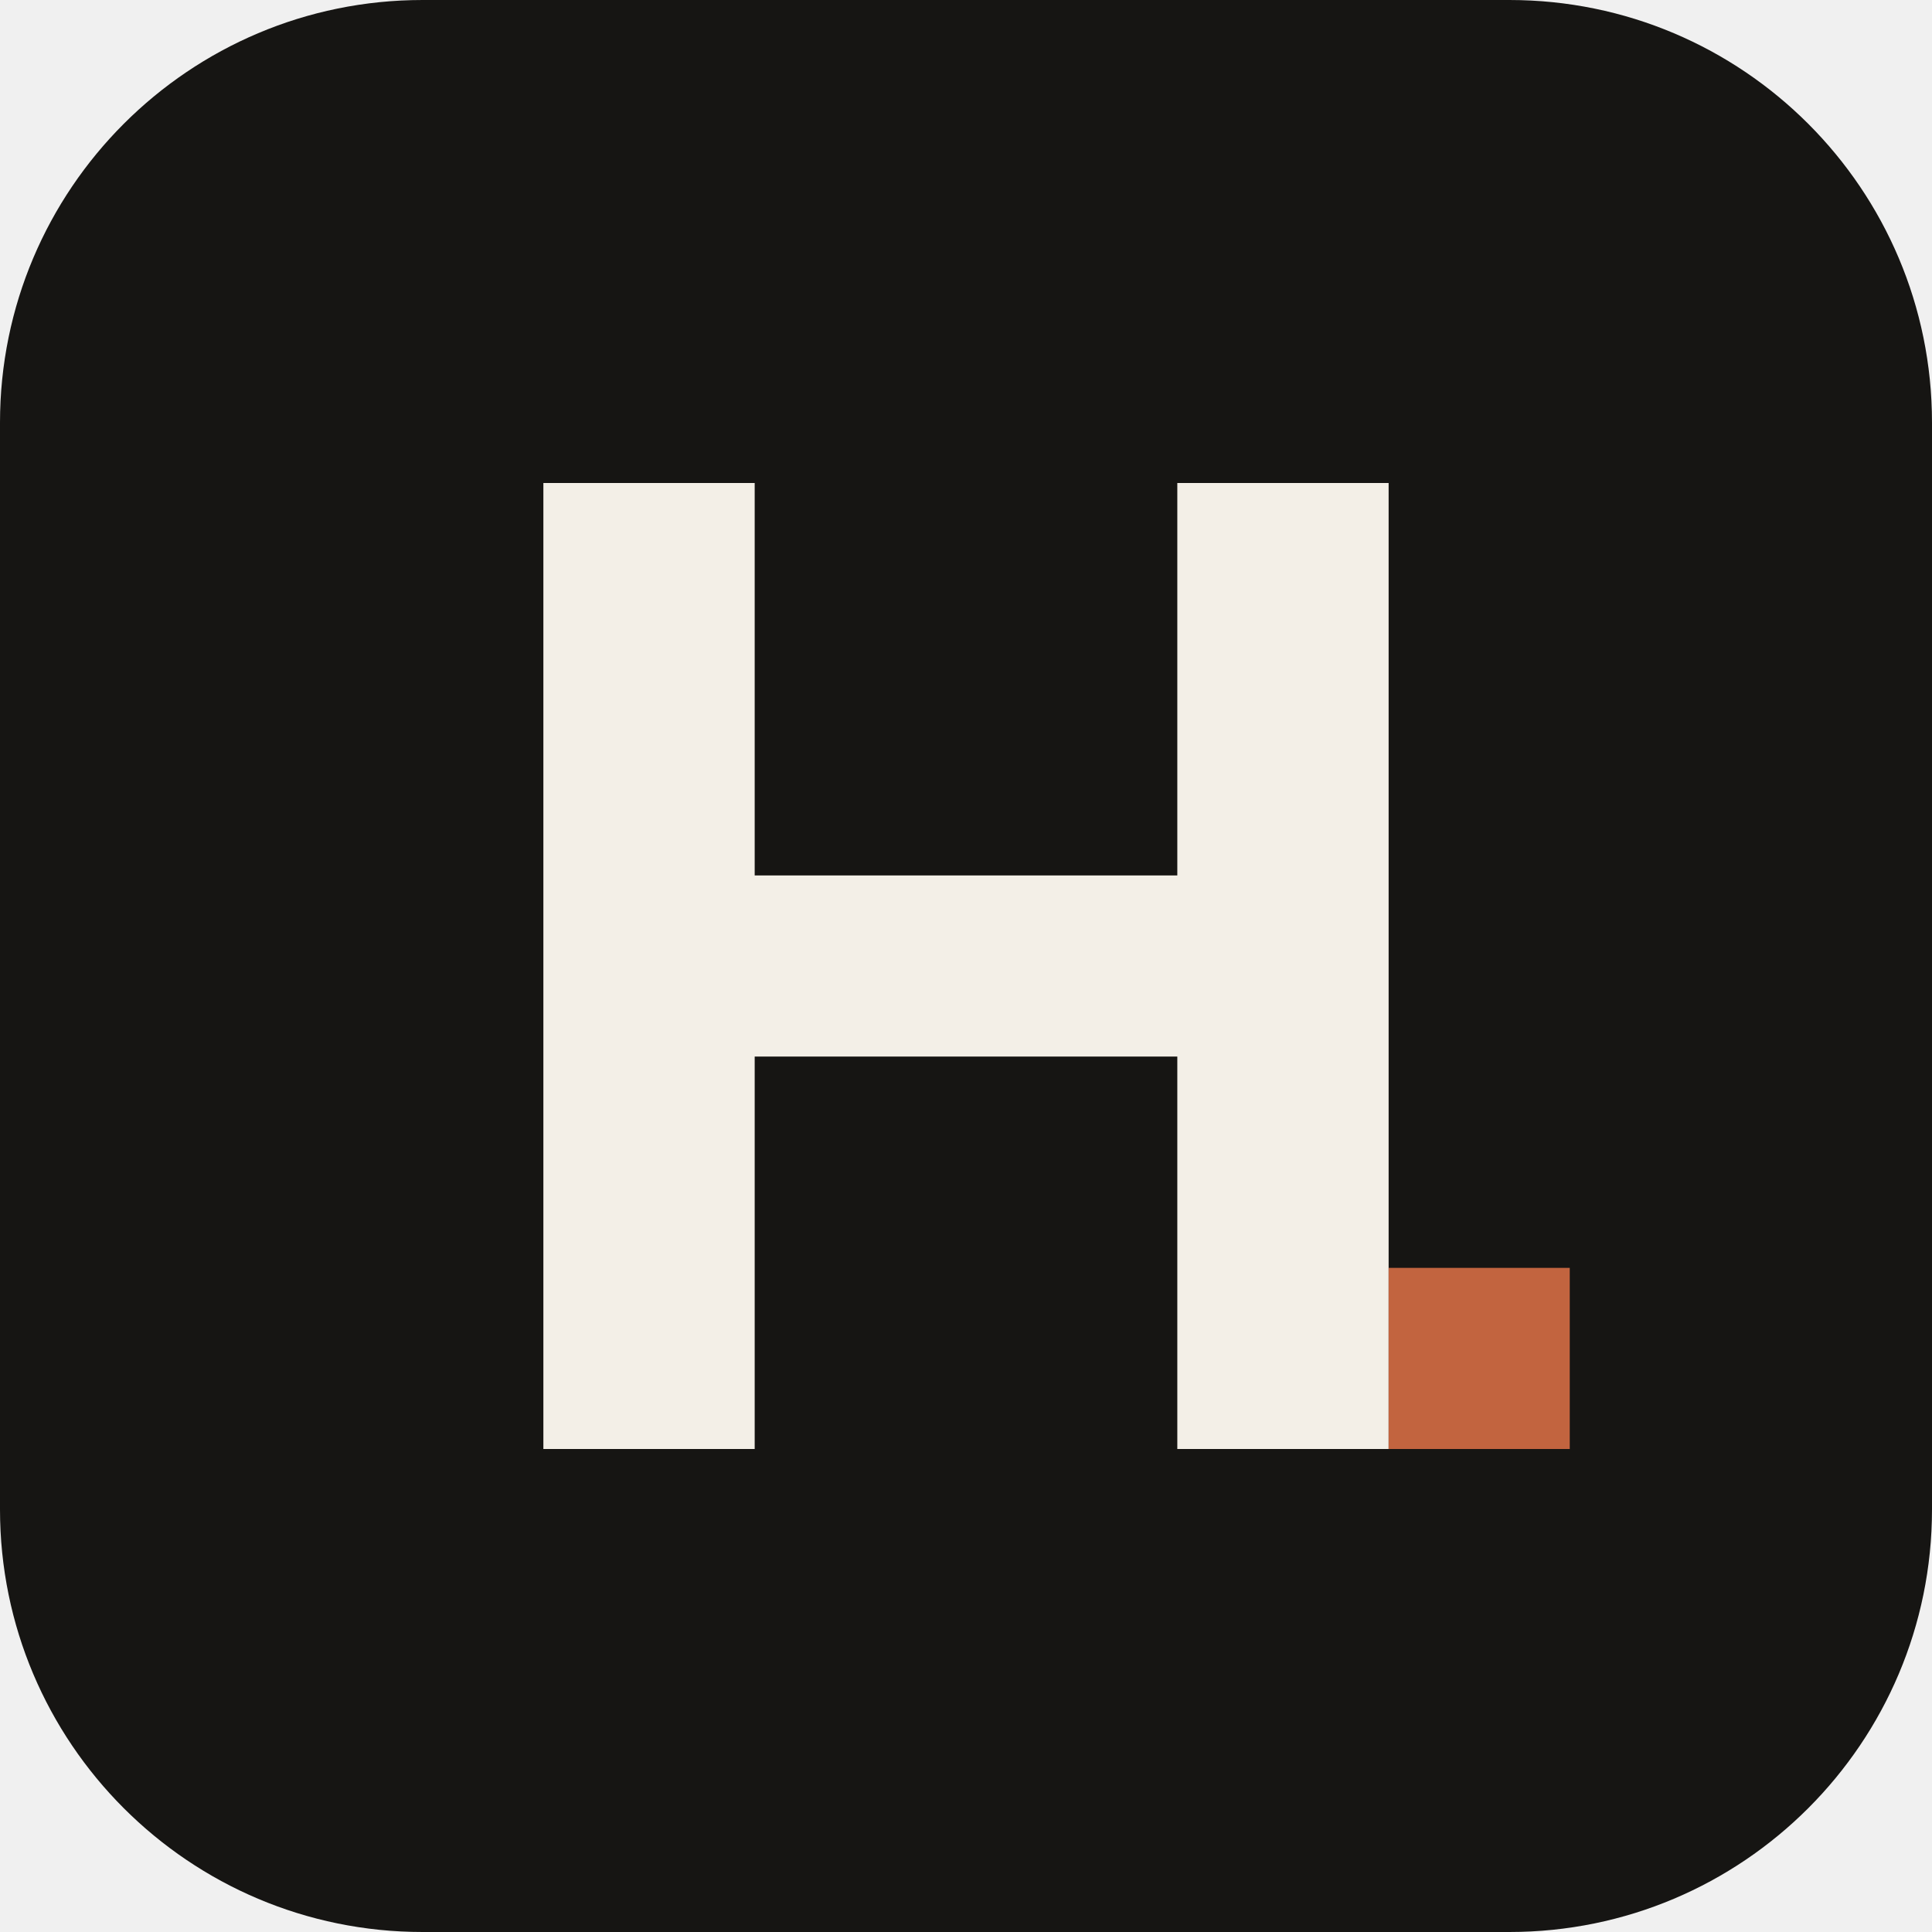
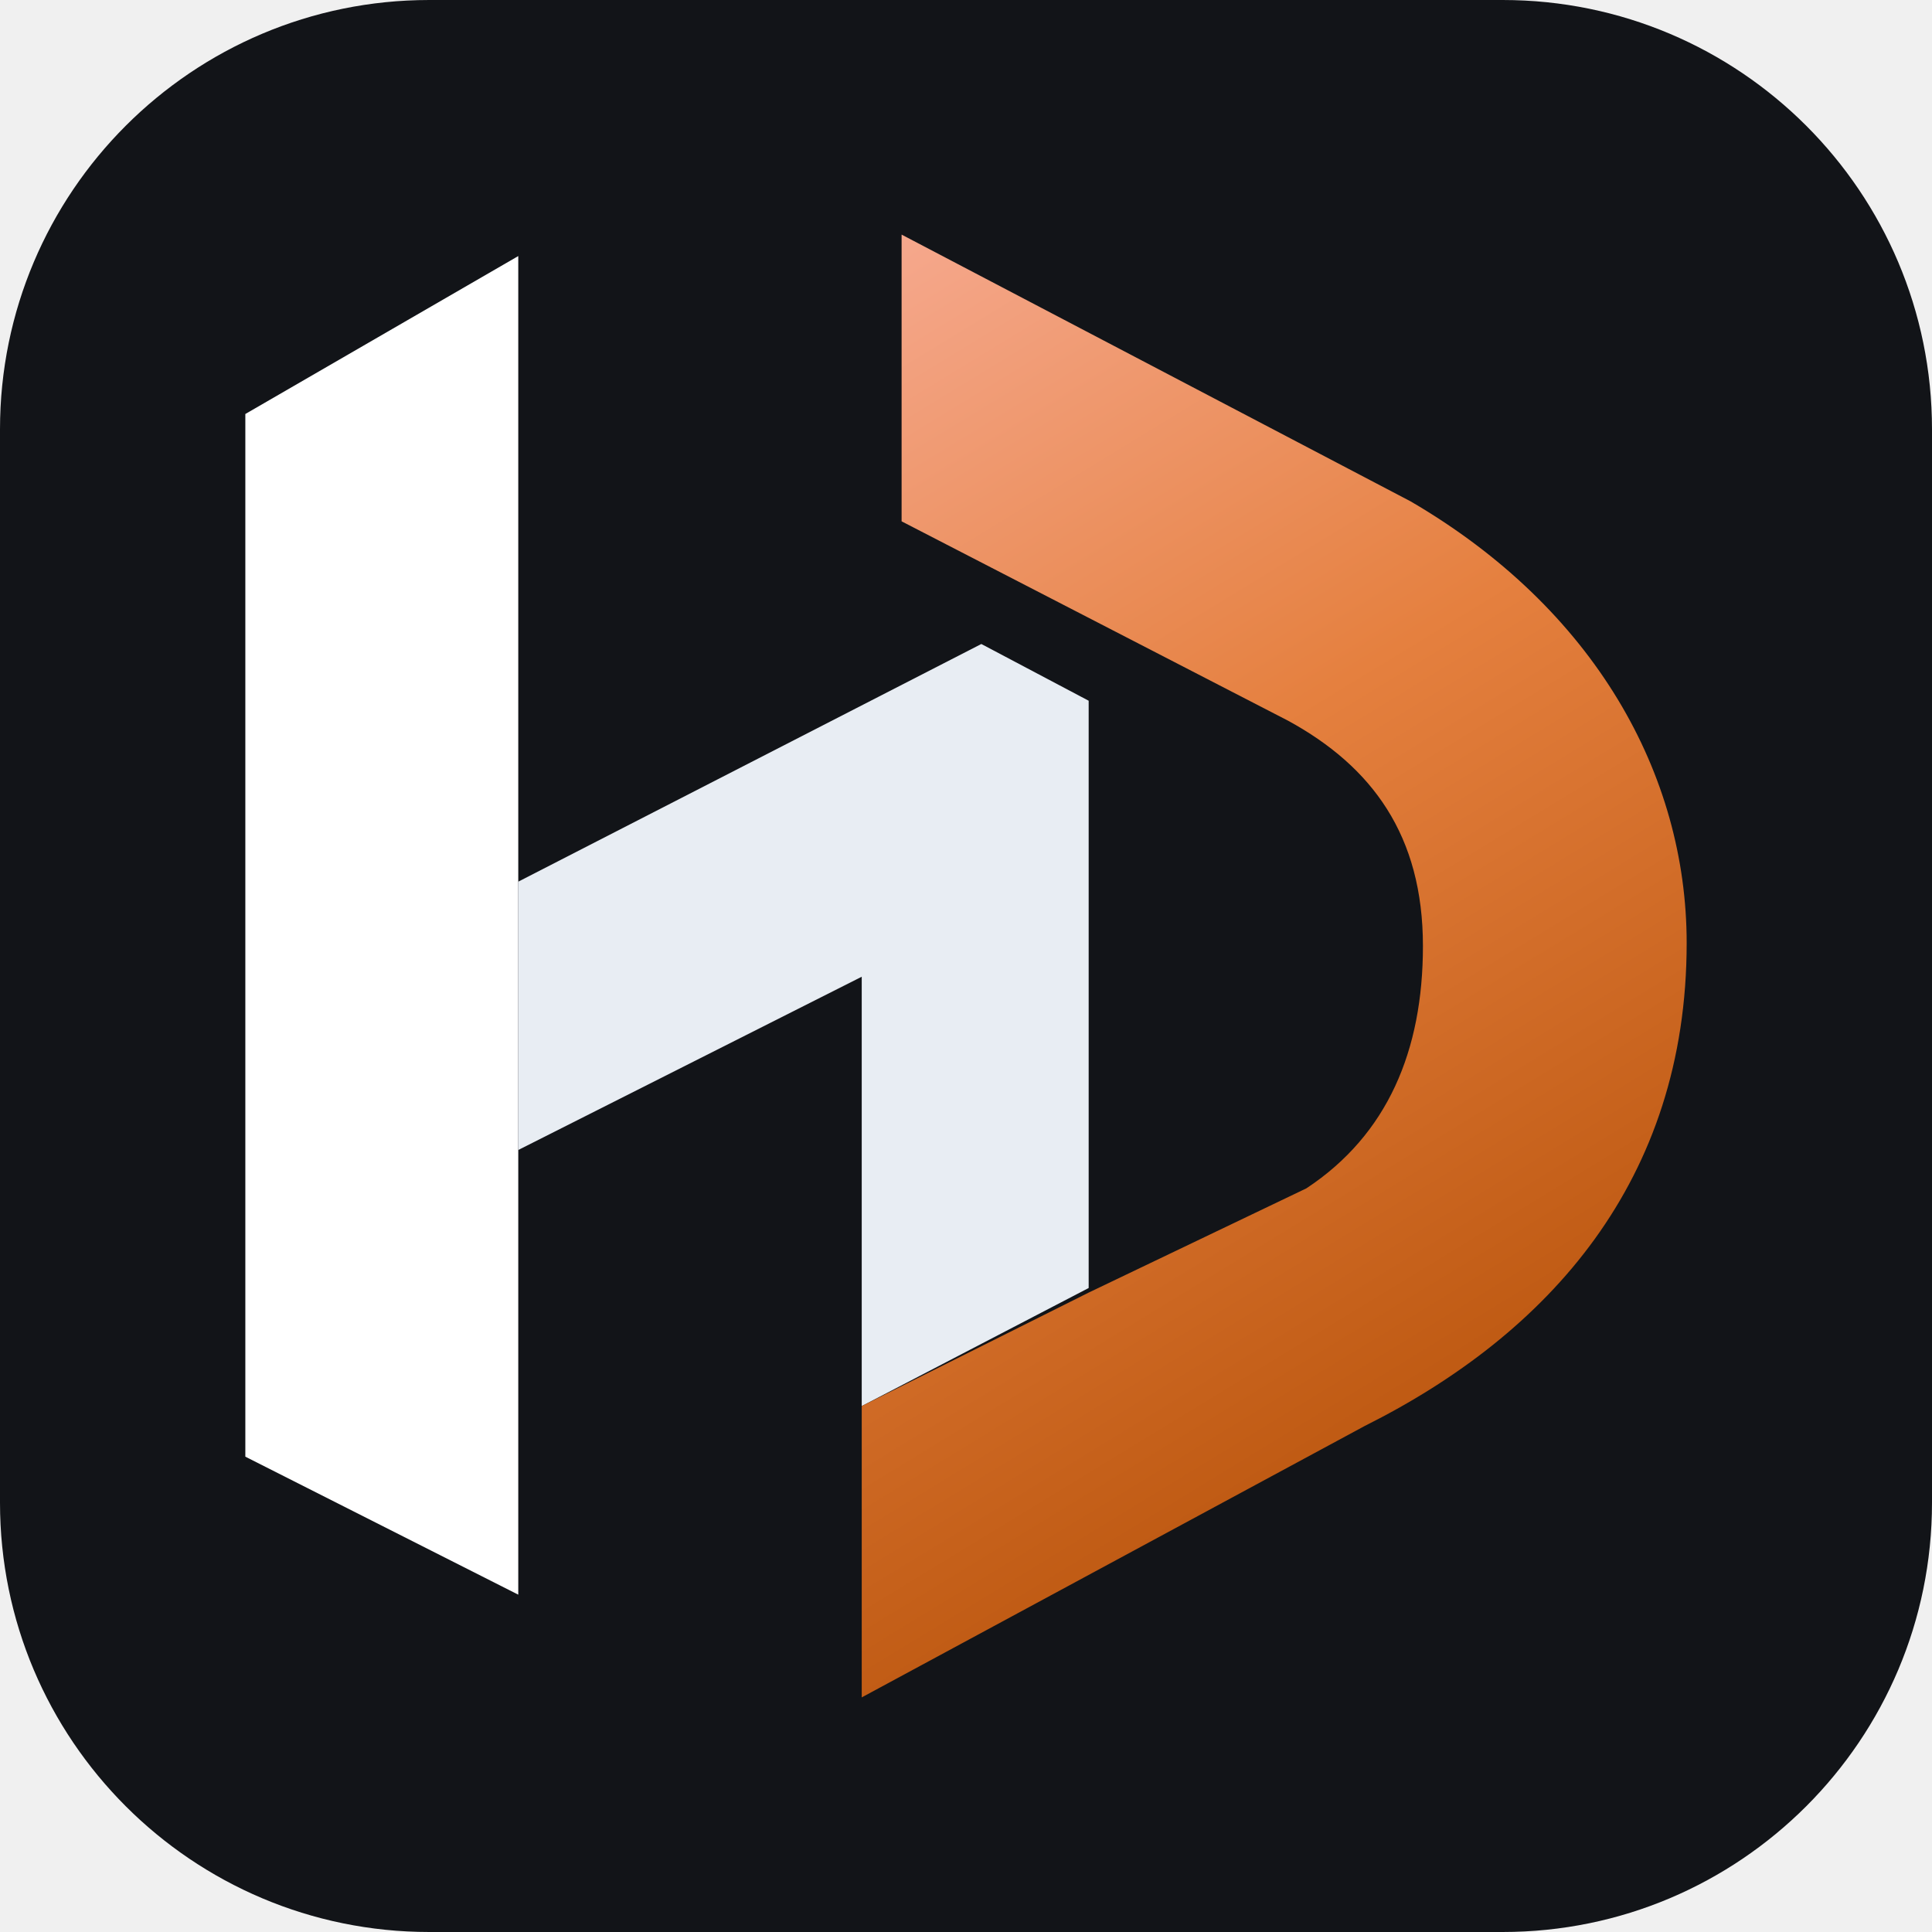
- <svg xmlns="http://www.w3.org/2000/svg" viewBox="0 0 64 64">
-   <rect width="64" height="64" rx="14" fill="#161513" />
-   <path d="M18 16h7v13h14V16h7v32h-7V35H25v13h-7z" fill="#F3EFE7" />
-   <rect x="46" y="42" width="6" height="6" fill="#C2643F" />
+ <svg xmlns="http://www.w3.org/2000/svg" viewBox="0 0 1260 1260">
+   <defs>
+     <linearGradient id="o" x1="0" y1="0" x2="0.35" y2="1">
+       <stop offset="0" stop-color="#f6a98f" />
+       <stop offset="0.45" stop-color="#e5803f" />
+       <stop offset="1" stop-color="#b9540c" />
+     </linearGradient>
+   </defs>
+   <rect width="1260" height="1260" rx="280" fill="#121418" />
+   <g transform="translate(0 5)">
+     <path d="M160 265 L338 162 V1035 L160 945 Z" fill="#ffffff" />
+     <path d="M338 570 L640 415 L710 452 V835 L562 912 V632 L338 745 Z" fill="#e8edf3" />
+     <path d="M588 148 L920 322 C1040 392 1100 500 1100 610 C1100 765 1010 865 890 925 L562 1102 V912 L710 838 L852 770 C905 735 928 680 928 612 C928 540 895 495 840 465 L588 335 Z" fill="url(#o)" />
+   </g>
</svg>
